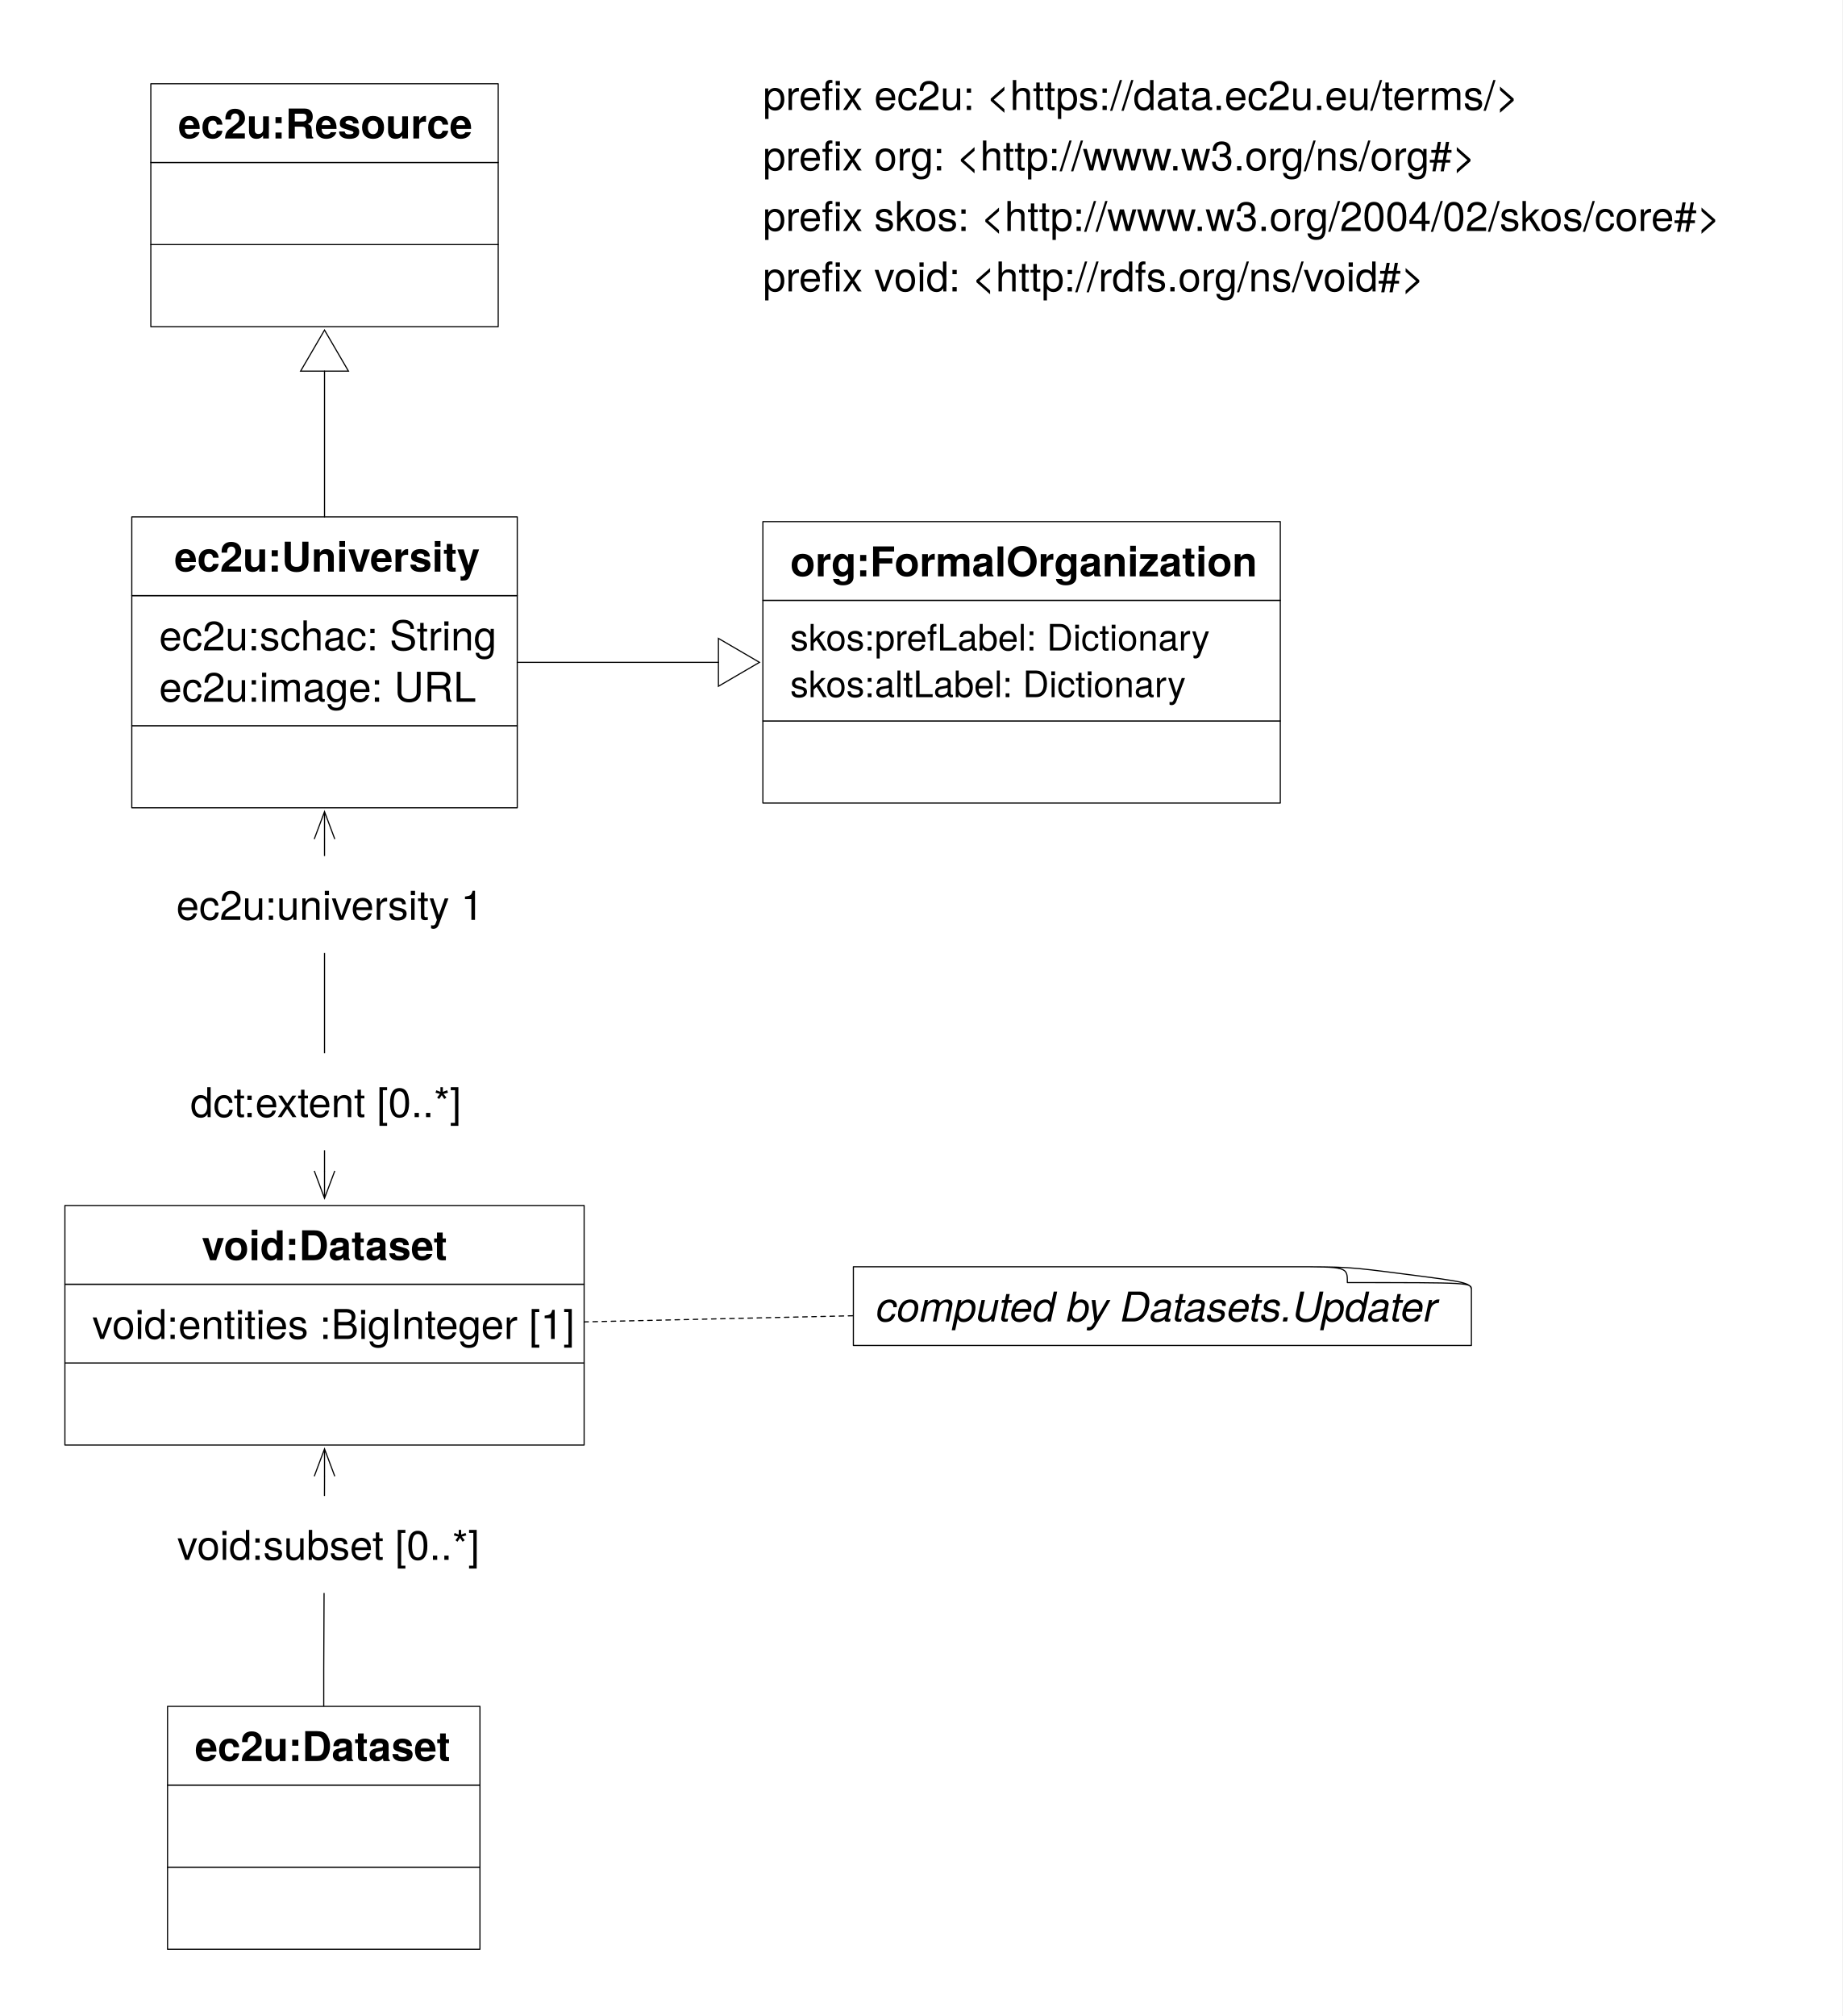
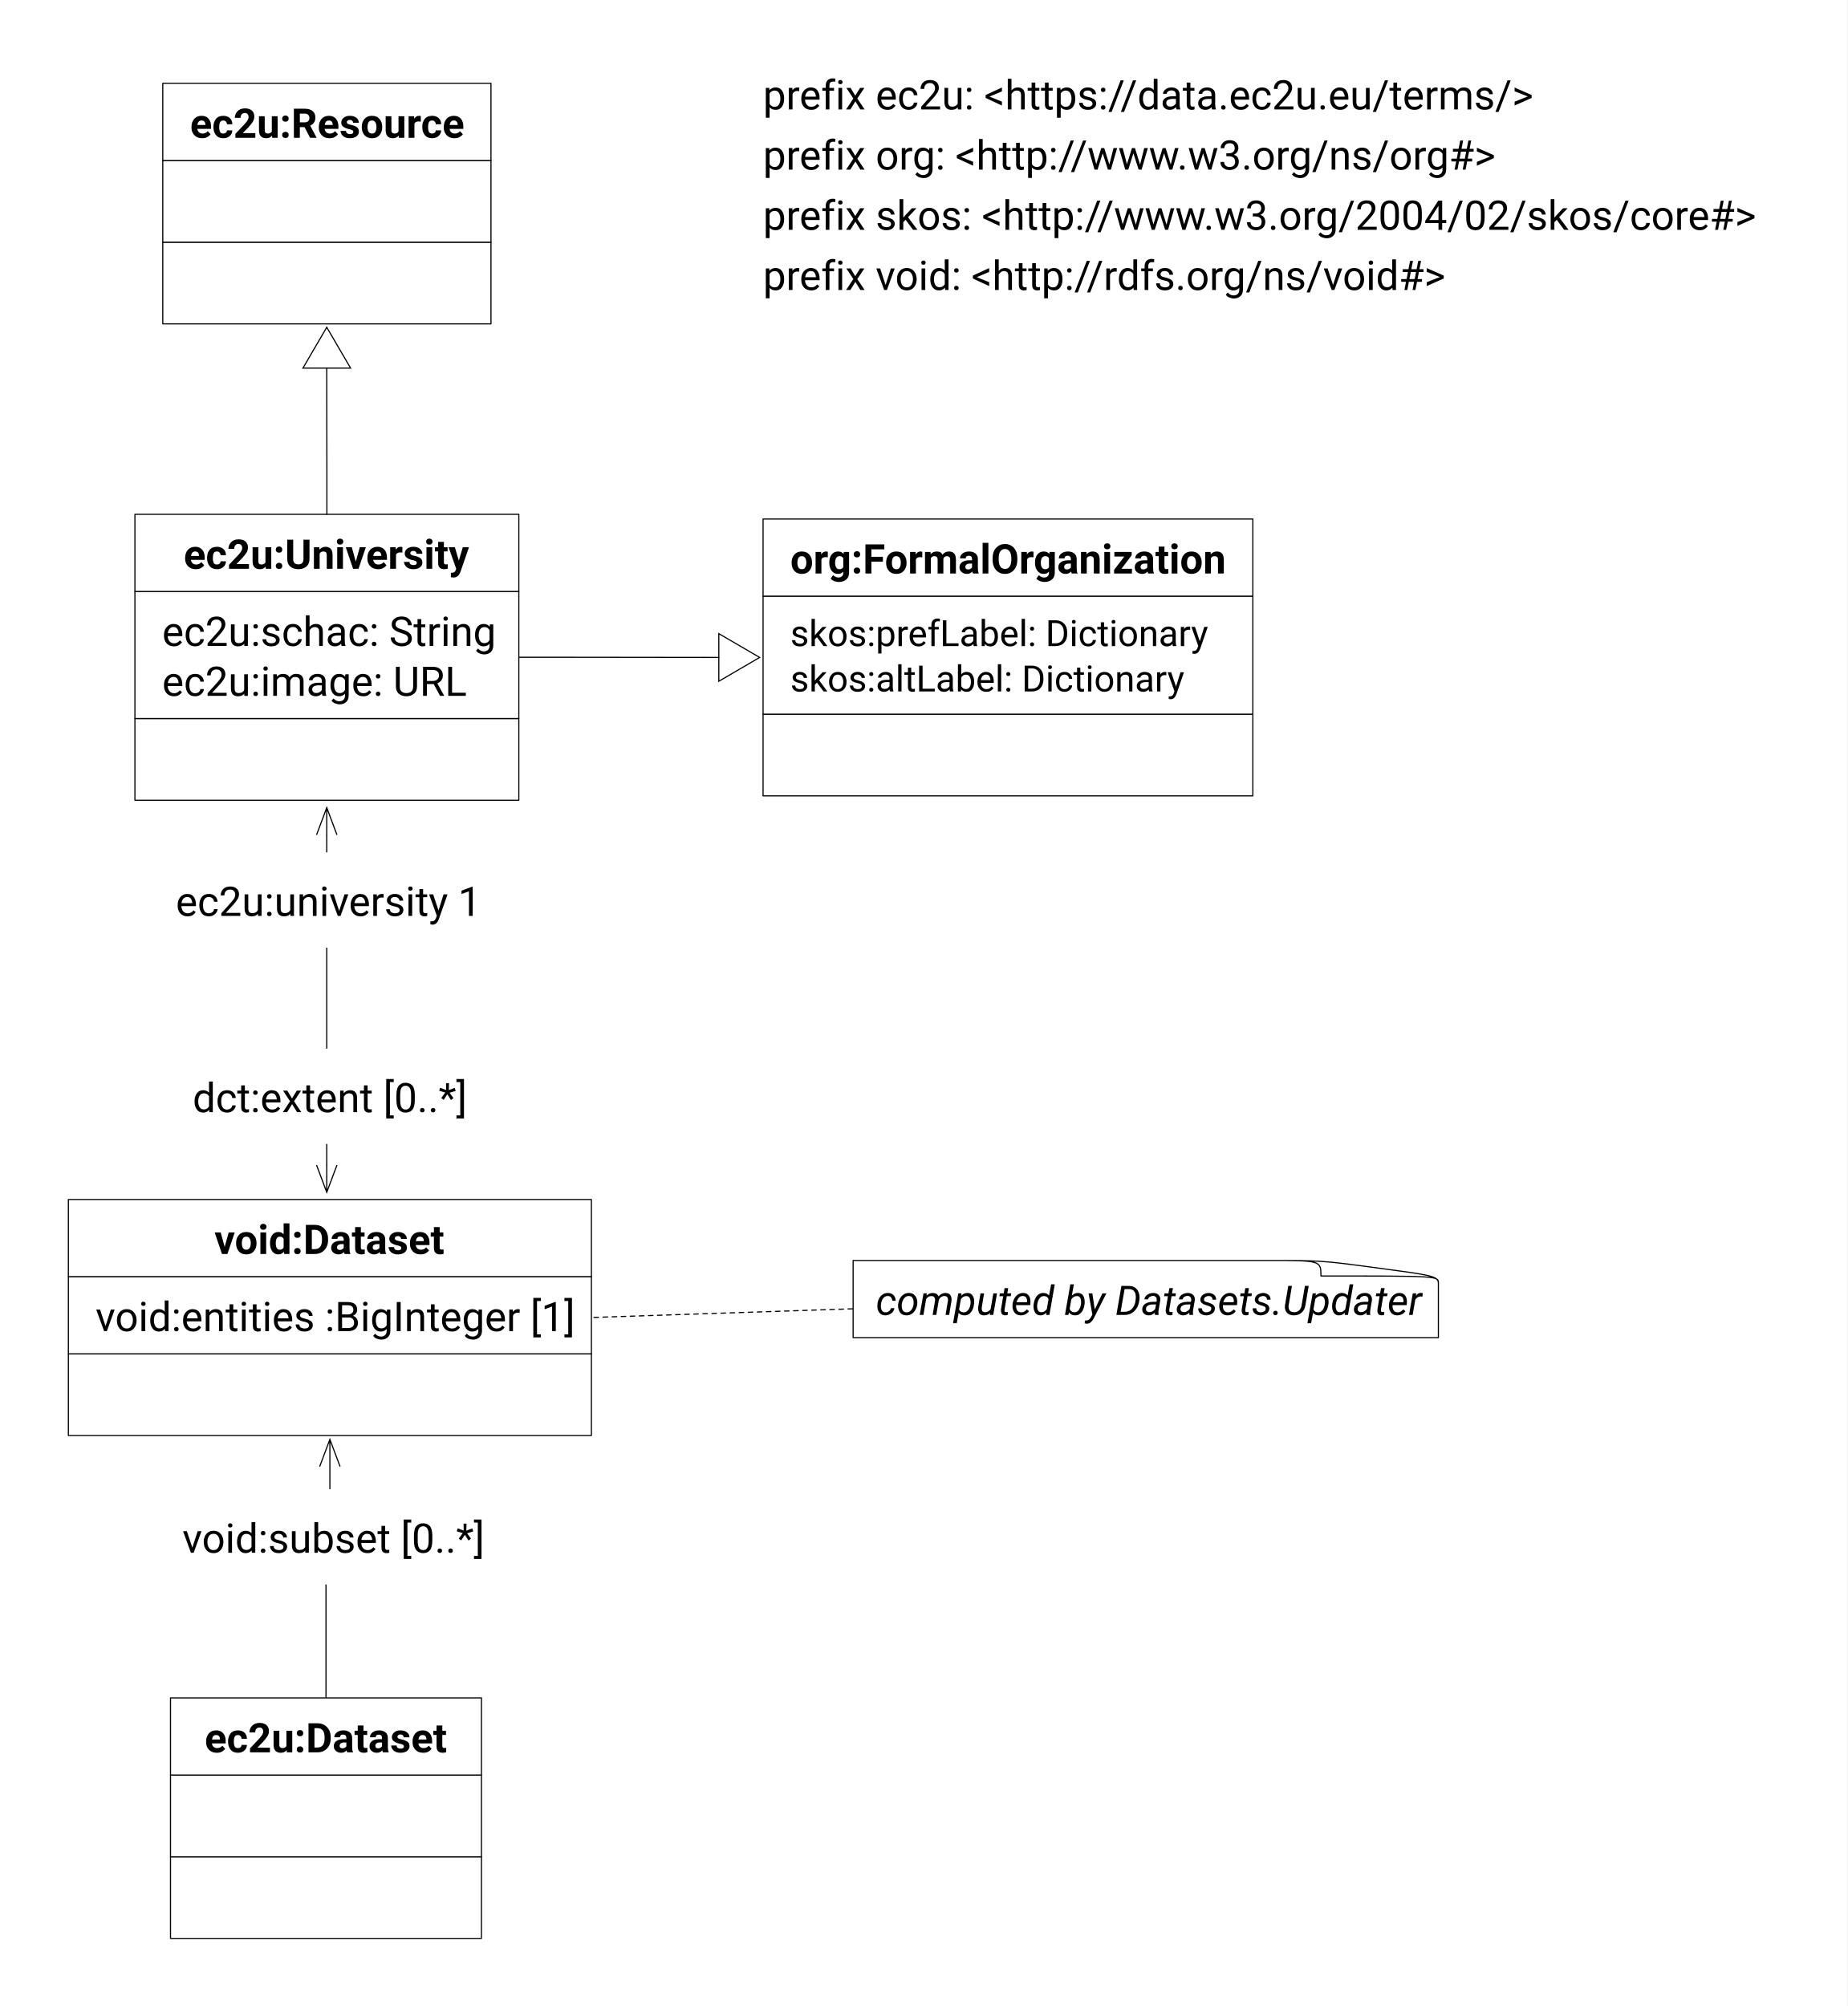
- <svg xmlns="http://www.w3.org/2000/svg" xmlns:xlink="http://www.w3.org/1999/xlink" version="1.1" viewBox="-61 44 404 442" width="404" height="442">
+ <svg xmlns="http://www.w3.org/2000/svg" xmlns:xlink="http://www.w3.org/1999/xlink" version="1.1" viewBox="-59 44 407 442" width="407" height="442">
  <defs>
    <marker orient="auto" overflow="visible" markerUnits="strokeWidth" id="UMLInheritance_Marker" stroke-linejoin="miter" stroke-miterlimit="10" viewBox="-1 -22 38 44" markerWidth="38" markerHeight="44" color="black">
      <g>
        <path d="M 36 0 L 0 -21 L 0 21 Z" fill="none" stroke="currentColor" stroke-width="1" />
      </g>
    </marker>
    <marker orient="auto" overflow="visible" markerUnits="strokeWidth" id="StickArrow_Marker" stroke-linejoin="miter" stroke-miterlimit="10" viewBox="-1 -10 26 20" markerWidth="26" markerHeight="20" color="black">
      <g>
        <path d="M 24 0 L 0 0 M 0 -9 L 24 0 L 0 9" fill="none" stroke="currentColor" stroke-width="1" />
      </g>
    </marker>
    <marker orient="auto" overflow="visible" markerUnits="strokeWidth" id="StickArrow_Marker_2" stroke-linejoin="miter" stroke-miterlimit="10" viewBox="-25 -10 26 20" markerWidth="26" markerHeight="20" color="black">
      <g>
        <path d="M -24 0 L 0 0 M 0 9 L -24 0 L 0 -9" fill="none" stroke="currentColor" stroke-width="1" />
      </g>
    </marker>
  </defs>
-   <g id="universities" fill="none" stroke="none" stroke-opacity="1" fill-opacity="1" stroke-dasharray="none">
-     <rect fill="white" x="-61" y="44" width="404" height="442" />
+   <g id="universities" stroke-dasharray="none" fill="none" fill-opacity="1" stroke="none" stroke-opacity="1">
+     <rect fill="white" x="-59" y="44" width="407" height="442" />
    <g id="universities_Layer_1">
      <g id="Group_2">
        <g id="Graphic_5">
-           <rect x="-32.099" y="203.106" width="84.531" height="18" fill="white" />
-           <rect x="-32.099" y="203.106" width="84.531" height="18" stroke="black" stroke-linecap="round" stroke-linejoin="round" stroke-width=".25" />
+           <rect x="-29.272" y="202.323" width="84.584" height="18" fill="white" />
+           <rect x="-29.272" y="202.323" width="84.584" height="18" stroke="black" stroke-linecap="round" stroke-linejoin="round" stroke-width=".25" />
        </g>
        <g id="Graphic_4">
-           <rect x="-32.099" y="174.584" width="84.531" height="28.522" fill="white" />
-           <rect x="-32.099" y="174.584" width="84.531" height="28.522" stroke="black" stroke-linecap="round" stroke-linejoin="round" stroke-width=".25" />
-           <text transform="translate(-26.09875 177.5839)" fill="black">
-             <tspan font-family="Helvetica Neue" font-size="9" fill="black" x="0" y="9">ec2u:schac: String
-                         </tspan>
-             <tspan font-family="Helvetica Neue" font-size="9" fill="black" x="0" y="20.261">ec2u:image:
-                             URL
-                         </tspan>
+           <rect x="-29.272" y="174.323" width="84.584" height="28" fill="white" />
+           <rect x="-29.272" y="174.323" width="84.584" height="28" stroke="black" stroke-linecap="round" stroke-linejoin="round" stroke-width=".25" />
+           <text transform="translate(-23.27151 177.3228)" fill="black">
+             <tspan font-family="Roboto" font-size="9" fill="black" x="0" y="9">ec2u:schac: String</tspan>
+             <tspan font-family="Roboto" font-size="9" fill="black" x="0" y="20">ec2u:image: URL</tspan>
          </text>
        </g>
        <g id="Graphic_3">
-           <rect x="-32.099" y="157.323" width="84.531" height="17.261" fill="white" />
-           <rect x="-32.099" y="157.323" width="84.531" height="17.261" stroke="black" stroke-linecap="round" stroke-linejoin="round" stroke-width=".25" />
-           <text transform="translate(-22.75525 160.3228)" fill="black">
-             <tspan font-family="Helvetica Neue" font-weight="bold" font-size="9" fill="black" x="48316906e-20" y="9">
+           <rect x="-29.272" y="157.323" width="84.584" height="17" fill="white" />
+           <rect x="-29.272" y="157.323" width="84.584" height="17" stroke="black" stroke-linecap="round" stroke-linejoin="round" stroke-width=".25" />
+           <text transform="translate(-18.5386 160.3228)" fill="black">
+             <tspan font-family="Roboto" font-weight="bold" font-size="9" fill="black" x="0" y="9">
                            ec2u:University
                        </tspan>
          </text>
        </g>
      </g>
      <g id="Group_111">
        <g id="Graphic_31">
-           <text transform="translate(106.2992 59.11024)" fill="black">
-             <tspan font-family="Helvetica Neue" font-size="9" fill="black" x="0" y="9">prefix ec2u: &lt;https://data.ec2u.eu/terms/&gt;</tspan>
+           <text transform="translate(109.1265 59.11024)" fill="black">
+             <tspan font-family="Roboto" font-size="9" fill="black" x="0" y="9">prefix ec2u: &lt;https://data.ec2u.eu/terms/&gt;</tspan>
          </text>
        </g>
      </g>
      <g id="Group_32">
        <g id="Graphic_35">
-           <rect x="106.299" y="202.069" width="113.466" height="18" fill="white" />
-           <rect x="106.299" y="202.069" width="113.466" height="18" stroke="black" stroke-linecap="round" stroke-linejoin="round" stroke-width=".25" />
+           <rect x="109.126" y="201.36" width="107.915" height="18" fill="white" />
+           <rect x="109.126" y="201.36" width="107.915" height="18" stroke="black" stroke-linecap="round" stroke-linejoin="round" stroke-width=".25" />
        </g>
        <g id="Graphic_34">
-           <rect x="106.299" y="175.621" width="113.466" height="26.448" fill="white" />
-           <rect x="106.299" y="175.621" width="113.466" height="26.448" stroke="black" stroke-linecap="round" stroke-linejoin="round" stroke-width=".25" />
-           <text transform="translate(112.2992 178.621)" fill="black">
-             <tspan font-family="Helvetica Neue" font-size="8" fill="black" x="0" y="8">skos:prefLabel:
-                             Dictionary
-                         </tspan>
-             <tspan font-family="Helvetica Neue" font-size="8" fill="black" x="0" y="18.224">skos:altLabel:
-                             Dictionary
+           <rect x="109.126" y="175.36" width="107.915" height="26" fill="white" />
+           <rect x="109.126" y="175.36" width="107.915" height="26" stroke="black" stroke-linecap="round" stroke-linejoin="round" stroke-width=".25" />
+           <text transform="translate(115.1265 178.3599)" fill="black">
+             <tspan font-family="Roboto" font-size="8" fill="black" x="0" y="8">skos:prefLabel: Dictionary
+                         </tspan>
+             <tspan font-family="Roboto" font-size="8" fill="black" x="0" y="18">skos:altLabel: Dictionary
                        </tspan>
          </text>
        </g>
        <g id="Graphic_33">
          <a xlink:href="https://www.w3.org/TR/vocab-org/#class-formalorganization">
-             <rect x="106.299" y="158.36" width="113.466" height="17.261" fill="white" />
-             <rect x="106.299" y="158.36" width="113.466" height="17.261" stroke="black" stroke-linecap="round" stroke-linejoin="round" stroke-width=".25" />
-             <text transform="translate(112.2992 161.3599)" fill="black">
-               <tspan font-family="Helvetica Neue" font-weight="bold" font-size="9" fill="black" x="17763568e-20" y="9">
+             <rect x="109.126" y="158.36" width="107.915" height="17" fill="white" />
+             <rect x="109.126" y="158.36" width="107.915" height="17" stroke="black" stroke-linecap="round" stroke-linejoin="round" stroke-width=".25" />
+             <text transform="translate(115.1265 161.3599)" fill="black">
+               <tspan font-family="Roboto" font-weight="bold" font-size="9" fill="black" x="0" y="9">
                                org:FormalOrganization
                            </tspan>
            </text>
          </a>
        </g>
      </g>
      <g id="Group_56">
        <g id="Graphic_59">
-           <rect x="-27.923" y="97.623" width="76.179" height="18" fill="white" />
-           <rect x="-27.923" y="97.623" width="76.179" height="18" stroke="black" stroke-linecap="round" stroke-linejoin="round" stroke-width=".25" />
+           <rect x="-23.135" y="97.362" width="72.311" height="18" fill="white" />
+           <rect x="-23.135" y="97.362" width="72.311" height="18" stroke="black" stroke-linecap="round" stroke-linejoin="round" stroke-width=".25" />
        </g>
        <g id="Graphic_58">
-           <rect x="-27.923" y="79.623" width="76.179" height="18" fill="white" />
-           <rect x="-27.923" y="79.623" width="76.179" height="18" stroke="black" stroke-linecap="round" stroke-linejoin="round" stroke-width=".25" />
+           <rect x="-23.135" y="79.362" width="72.311" height="18" fill="white" />
+           <rect x="-23.135" y="79.362" width="72.311" height="18" stroke="black" stroke-linecap="round" stroke-linejoin="round" stroke-width=".25" />
        </g>
        <g id="Graphic_57">
          <a xlink:href="resources.svg">
-             <rect x="-27.923" y="62.362" width="76.179" height="17.261" fill="white" />
-             <rect x="-27.923" y="62.362" width="76.179" height="17.261" stroke="black" stroke-linecap="round" stroke-linejoin="round" stroke-width=".25" />
-             <text transform="translate(-21.92275 65.36221)" fill="black">
-               <tspan font-family="Helvetica Neue" font-weight="bold" font-size="9" fill="black" x="4973799e-20" y="9">
+             <rect x="-23.135" y="62.362" width="72.311" height="17" fill="white" />
+             <rect x="-23.135" y="62.362" width="72.311" height="17" stroke="black" stroke-linecap="round" stroke-linejoin="round" stroke-width=".25" />
+             <text transform="translate(-17.13454 65.36221)" fill="black">
+               <tspan font-family="Roboto" font-weight="bold" font-size="9" fill="black" x="0" y="9">
                                ec2u:Resource
                            </tspan>
            </text>
          </a>
        </g>
      </g>
      <g id="Line_113">
-         <line x1="52.432" y1="189.214" x2="96.549" y2="189.214" marker-end="url(#UMLInheritance_Marker)" stroke="black" stroke-linecap="round" stroke-linejoin="round" stroke-width=".25" />
+         <path d="M 55.313 188.823 L 66.313 188.823 L 98.126 188.86 L 99.376 188.86" marker-end="url(#UMLInheritance_Marker)" stroke="black" stroke-linecap="round" stroke-linejoin="round" stroke-width=".25" />
      </g>
      <g id="Line_114">
-         <line x1="10.167" y1="157.323" x2="10.167" y2="125.373" marker-end="url(#UMLInheritance_Marker)" stroke="black" stroke-linecap="round" stroke-linejoin="round" stroke-width=".25" />
+         <path d="M 13.021 157.323 L 13.021 146.323 L 12.994 126.362 L 12.994 125.112" marker-end="url(#UMLInheritance_Marker)" stroke="black" stroke-linecap="round" stroke-linejoin="round" stroke-width=".25" />
      </g>
      <g id="Graphic_115">
        <a xlink:href="https://www.w3.org/TR/vocab-org/">
-           <text transform="translate(106.2992 72.3713)" fill="black">
-             <tspan font-family="Helvetica Neue" font-size="9" fill="black" x="0" y="9">prefix org: &lt;http://www.w3.org/ns/org#&gt;</tspan>
+           <text transform="translate(109.1265 72.3713)" fill="black">
+             <tspan font-family="Roboto" font-size="9" fill="black" x="0" y="9">prefix org: &lt;http://www.w3.org/ns/org#&gt;</tspan>
          </text>
        </a>
      </g>
      <g id="Graphic_116">
-         <text transform="translate(106.2992 85.63236)" fill="black">
-           <tspan font-family="Helvetica Neue" font-size="9" fill="black" x="0" y="9">prefix skos: &lt;http://www.w3.org/2004/02/skos/core#&gt;</tspan>
+         <text transform="translate(109.1265 85.63236)" fill="black">
+           <tspan font-family="Roboto" font-size="9" fill="black" x="0" y="9">prefix skos: &lt;http://www.w3.org/2004/02/skos/core#&gt;</tspan>
        </text>
      </g>
      <g id="Group_126">
        <g id="Graphic_129">
-           <rect x="-46.764" y="342.82" width="113.862" height="18" fill="white" />
-           <rect x="-46.764" y="342.82" width="113.862" height="18" stroke="black" stroke-linecap="round" stroke-linejoin="round" stroke-width=".25" />
+           <rect x="-43.937" y="342.298" width="115.241" height="18" fill="white" />
+           <rect x="-43.937" y="342.298" width="115.241" height="18" stroke="black" stroke-linecap="round" stroke-linejoin="round" stroke-width=".25" />
        </g>
        <g id="Graphic_128">
-           <rect x="-46.764" y="325.559" width="113.862" height="17.261" fill="white" />
-           <rect x="-46.764" y="325.559" width="113.862" height="17.261" stroke="black" stroke-linecap="round" stroke-linejoin="round" stroke-width=".25" />
-           <text transform="translate(-40.76425 328.5591)" fill="black">
-             <tspan font-family="Helvetica Neue" font-size="9" fill="black" x="0" y="9">void:entities
-                             :BigInteger [1]
+           <rect x="-43.937" y="325.298" width="115.241" height="17" fill="white" />
+           <rect x="-43.937" y="325.298" width="115.241" height="17" stroke="black" stroke-linecap="round" stroke-linejoin="round" stroke-width=".25" />
+           <text transform="translate(-37.93701 328.298)" fill="black">
+             <tspan font-family="Roboto" font-size="9" fill="black" x="0" y="9">void:entities :BigInteger
+                             [1]
                        </tspan>
          </text>
        </g>
        <g id="Graphic_127">
-           <rect x="-46.764" y="308.298" width="113.862" height="17.261" fill="white" />
-           <rect x="-46.764" y="308.298" width="113.862" height="17.261" stroke="black" stroke-linecap="round" stroke-linejoin="round" stroke-width=".25" />
-           <text transform="translate(-16.75225 311.298)" fill="black">
-             <tspan font-family="Helvetica Neue" font-weight="bold" font-size="9" fill="black" x="0" y="9">
+           <rect x="-43.937" y="308.298" width="115.241" height="17" fill="white" />
+           <rect x="-43.937" y="308.298" width="115.241" height="17" stroke="black" stroke-linecap="round" stroke-linejoin="round" stroke-width=".25" />
+           <text transform="translate(-11.76538 311.298)" fill="black">
+             <tspan font-family="Roboto" font-weight="bold" font-size="9" fill="black" x="0" y="9">
                            void:Dataset
                        </tspan>
          </text>
        </g>
      </g>
      <g id="Line_125">
-         <path d="M 9.997 418.11 L 9.997 410.01 L 10.167 368.92 L 10.167 367.67" marker-end="url(#StickArrow_Marker)" stroke="black" stroke-linecap="round" stroke-linejoin="round" stroke-width=".25" />
+         <path d="M 12.824 418.11 L 12.824 389.01 L 13.683 389.01 L 13.683 367.148" marker-end="url(#StickArrow_Marker)" stroke="black" stroke-linecap="round" stroke-linejoin="round" stroke-width=".25" />
      </g>
      <g id="Graphic_124">
-         <rect x="-27.146" y="371.992" width="74.512" height="21.261" fill="white" />
-         <text transform="translate(-22.14594 376.9921)" fill="black">
-           <tspan font-family="Helvetica Neue" font-size="9" fill="black" x="0" y="9">void:subset [0..*]</tspan>
+         <rect x="-23.81" y="372.126" width="74.986" height="21" fill="white" />
+         <text transform="translate(-18.80981 377.1262)" fill="black">
+           <tspan font-family="Roboto" font-size="9" fill="black" x="0" y="9">void:subset [0..*]</tspan>
        </text>
      </g>
      <g id="Line_119">
-         <line x1="10.167" y1="300.709" x2="10.167" y2="227.956" marker-end="url(#StickArrow_Marker)" marker-start="url(#StickArrow_Marker_2)" stroke="black" stroke-linecap="round" stroke-linejoin="round" stroke-width=".25" />
+         <line x1="12.994" y1="300.709" x2="12.994" y2="227.956" marker-end="url(#StickArrow_Marker)" marker-start="url(#StickArrow_Marker_2)" stroke="black" stroke-linecap="round" stroke-linejoin="round" stroke-width=".25" />
      </g>
      <g id="Graphic_118">
-         <rect x="-27.341" y="231.682" width="75.016" height="21.261" fill="white" />
-         <text transform="translate(-22.34125 236.6819)" fill="black">
-           <tspan font-family="Helvetica Neue" font-size="9" fill="black" x="0" y="9">ec2u:university 1</tspan>
+         <rect x="-25.259" y="231.812" width="76.507" height="21" fill="white" />
+         <text transform="translate(-20.25943 236.8124)" fill="black">
+           <tspan font-family="Roboto" font-size="9" fill="black" x="0" y="9">ec2u:university 1</tspan>
        </text>
      </g>
      <g id="Graphic_117">
-         <rect x="-24.259" y="274.928" width="68.851" height="21.261" fill="white" />
-         <text transform="translate(-19.25875 279.928)" fill="black">
-           <tspan font-family="Helvetica Neue" font-size="9" fill="black" x="0" y="9">dct:extent [0..*]</tspan>
+         <rect x="-21.555" y="275.058" width="69.098" height="21" fill="white" />
+         <text transform="translate(-16.55484 280.0585)" fill="black">
+           <tspan font-family="Roboto" font-size="9" fill="black" x="0" y="9">dct:extent [0..*]</tspan>
        </text>
      </g>
      <g id="Group_130">
        <g id="Graphic_133">
-           <rect x="-24.259" y="453.371" width="68.511" height="18" fill="white" />
-           <rect x="-24.259" y="453.371" width="68.511" height="18" stroke="black" stroke-linecap="round" stroke-linejoin="round" stroke-width=".25" />
+           <rect x="-21.432" y="453.11" width="68.511" height="18" fill="white" />
+           <rect x="-21.432" y="453.11" width="68.511" height="18" stroke="black" stroke-linecap="round" stroke-linejoin="round" stroke-width=".25" />
        </g>
        <g id="Graphic_132">
-           <rect x="-24.259" y="435.371" width="68.511" height="18" fill="white" />
-           <rect x="-24.259" y="435.371" width="68.511" height="18" stroke="black" stroke-linecap="round" stroke-linejoin="round" stroke-width=".25" />
+           <rect x="-21.432" y="435.11" width="68.511" height="18" fill="white" />
+           <rect x="-21.432" y="435.11" width="68.511" height="18" stroke="black" stroke-linecap="round" stroke-linejoin="round" stroke-width=".25" />
        </g>
        <g id="Graphic_131">
          <a xlink:href="datasets.svg">
-             <rect x="-24.259" y="418.11" width="68.511" height="17.261" fill="white" />
-             <rect x="-24.259" y="418.11" width="68.511" height="17.261" stroke="black" stroke-linecap="round" stroke-linejoin="round" stroke-width=".25" />
-             <text transform="translate(-18.25875 421.1102)" fill="black">
-               <tspan font-family="Helvetica Neue" font-weight="bold" font-size="9" fill="black" x="793457e-12" y="9">
-                                 ec2u:Dataset
+             <rect x="-21.432" y="418.11" width="68.511" height="17" fill="white" />
+             <rect x="-21.432" y="418.11" width="68.511" height="17" stroke="black" stroke-linecap="round" stroke-linejoin="round" stroke-width=".25" />
+             <text transform="translate(-15.43151 421.1102)" fill="black">
+               <tspan font-family="Roboto" font-weight="bold" font-size="9" fill="black" x="1.517" y="9">ec2u:Dataset
                            </tspan>
            </text>
          </a>
        </g>
      </g>
      <g id="Graphic_134">
        <a xlink:href="https://www.w3.org/TR/void/">
-           <text transform="translate(106.2992 98.89342)" fill="black">
-             <tspan font-family="Helvetica Neue" font-size="9" fill="black" x="0" y="9">prefix void: &lt;http://rdfs.org/ns/void#&gt;</tspan>
+           <text transform="translate(109.1265 98.89342)" fill="black">
+             <tspan font-family="Roboto" font-size="9" fill="black" x="0" y="9">prefix void: &lt;http://rdfs.org/ns/void#&gt;</tspan>
          </text>
        </a>
      </g>
      <g id="Graphic_136">
-         <path d="M 261.674 326.837 C 261.674 325.203 259.952 325.001 247.379 323.383 L 247.246 323.367 C 234.607 321.732 234.475 321.732 221.503 321.732 C 204.231 321.732 126.142 321.732 126.142 321.732 L 126.142 338.984 L 261.674 338.984 L 261.674 326.837 Z" fill="white" />
-         <path d="M 261.674 326.837 C 261.674 325.203 259.952 325.001 247.379 323.383 L 247.246 323.367 C 234.607 321.732 234.475 321.732 221.503 321.732 C 204.231 321.732 126.142 321.732 126.142 321.732 L 126.142 338.984 L 261.674 338.984 L 261.674 326.837 Z M 261.674 326.753 C 261.674 325.203 261.541 325.203 234.475 325.203 L 234.475 325.203 C 234.475 321.749 234.475 321.732 222.298 321.732" stroke="black" stroke-linecap="round" stroke-linejoin="round" stroke-width=".25" />
-         <text transform="translate(131.1417 324.7323)" fill="black">
-           <tspan font-family="Helvetica Neue" font-style="italic" font-size="9" fill="black" x="0" y="9">
-                         computed by Datasets.Updater
+         <path d="M 257.92 326.763 C 257.92 325.152 256.282 324.953 244.32 323.359 L 244.193 323.343 C 232.167 321.732 232.042 321.732 219.7 321.732 C 203.267 321.732 128.969 321.732 128.969 321.732 L 128.969 338.732 L 257.92 338.732 L 257.92 326.763 Z" fill="white" />
+         <path d="M 257.92 326.763 C 257.92 325.152 256.282 324.953 244.32 323.359 L 244.193 323.343 C 232.167 321.732 232.042 321.732 219.7 321.732 C 203.267 321.732 128.969 321.732 128.969 321.732 L 128.969 338.732 L 257.92 338.732 L 257.92 326.763 Z M 257.92 326.68 C 257.92 325.152 257.794 325.152 232.042 325.152 L 232.042 325.152 C 232.042 321.749 232.042 321.732 220.456 321.732" stroke="black" stroke-linecap="round" stroke-linejoin="round" stroke-width=".25" />
+         <text transform="translate(133.969 324.7323)" fill="black">
+           <tspan font-family="Roboto" font-style="italic" font-size="9" fill="black" x="0" y="9">computed by
+                         Datasets.Updater
                    </tspan>
        </text>
      </g>
      <g id="Line_137">
-         <line x1="126.017" y1="332.473" x2="67.098" y2="333.82" stroke="black" stroke-linecap="round" stroke-linejoin="round" stroke-dasharray="1.0,1.0" stroke-width=".25" />
+         <line x1="128.844" y1="332.383" x2="71.304" y2="334.298" stroke="black" stroke-linecap="round" stroke-linejoin="round" stroke-dasharray="1.0,1.0" stroke-width=".25" />
      </g>
    </g>
  </g>
</svg>
